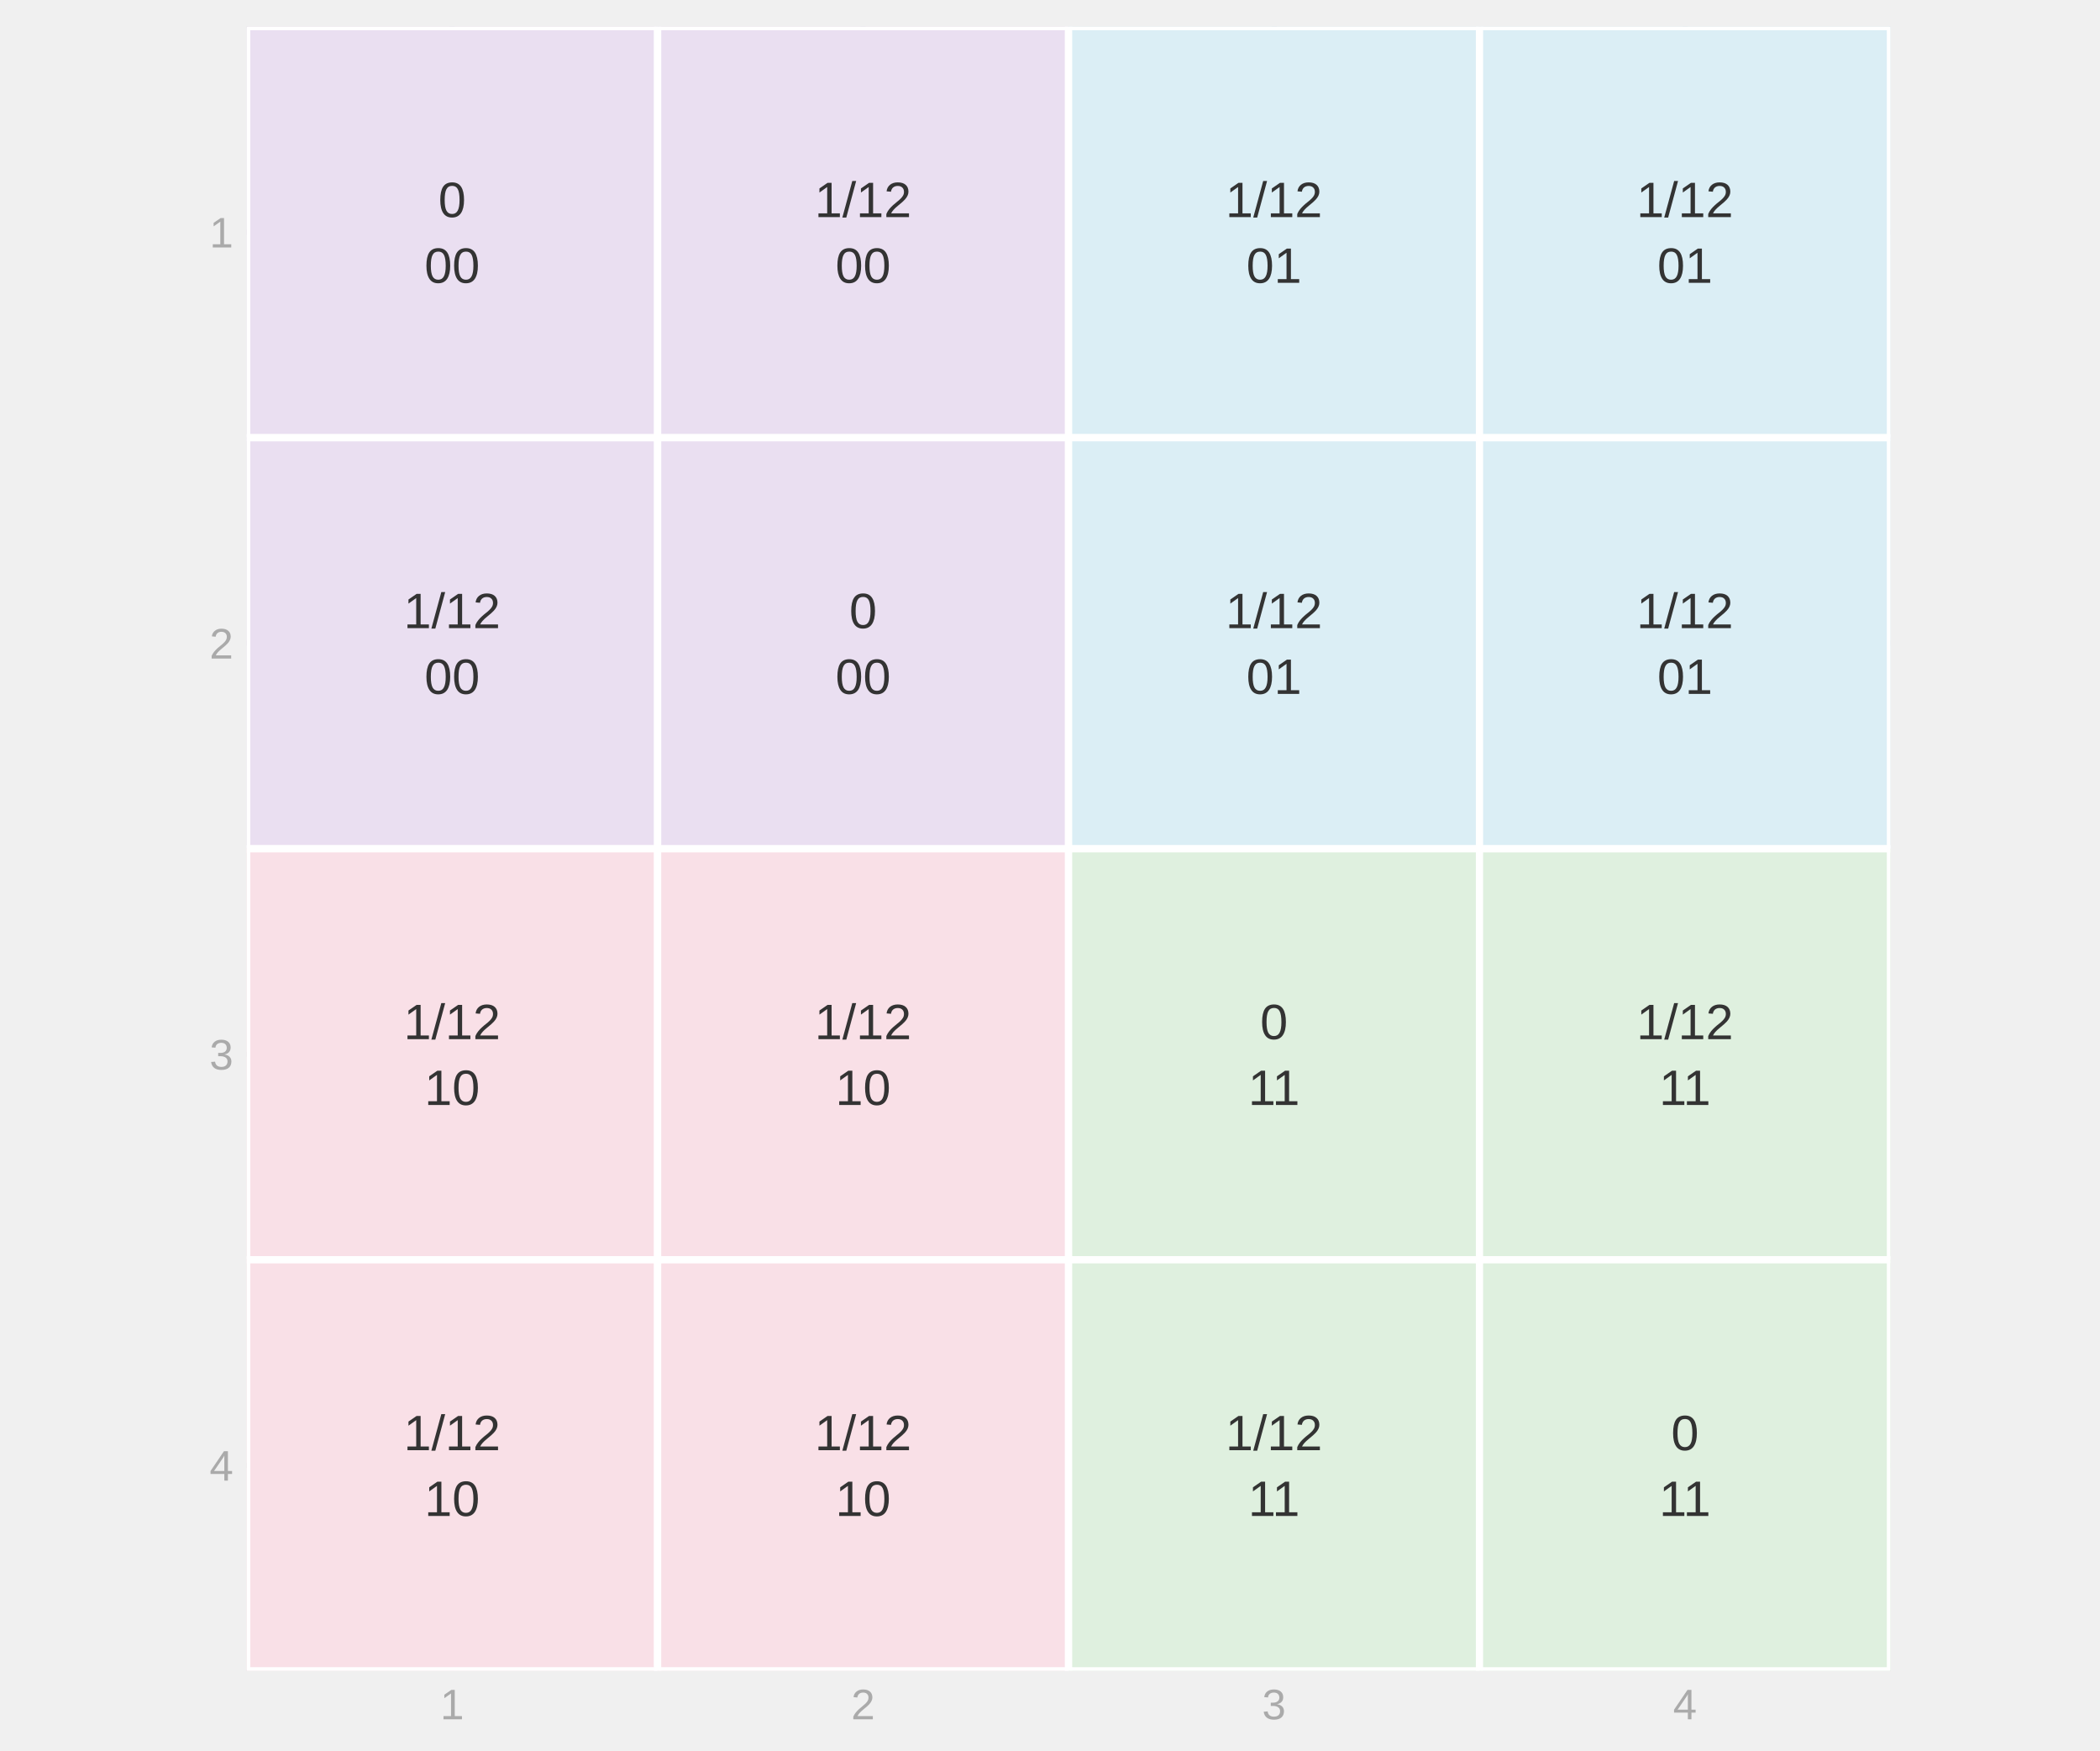
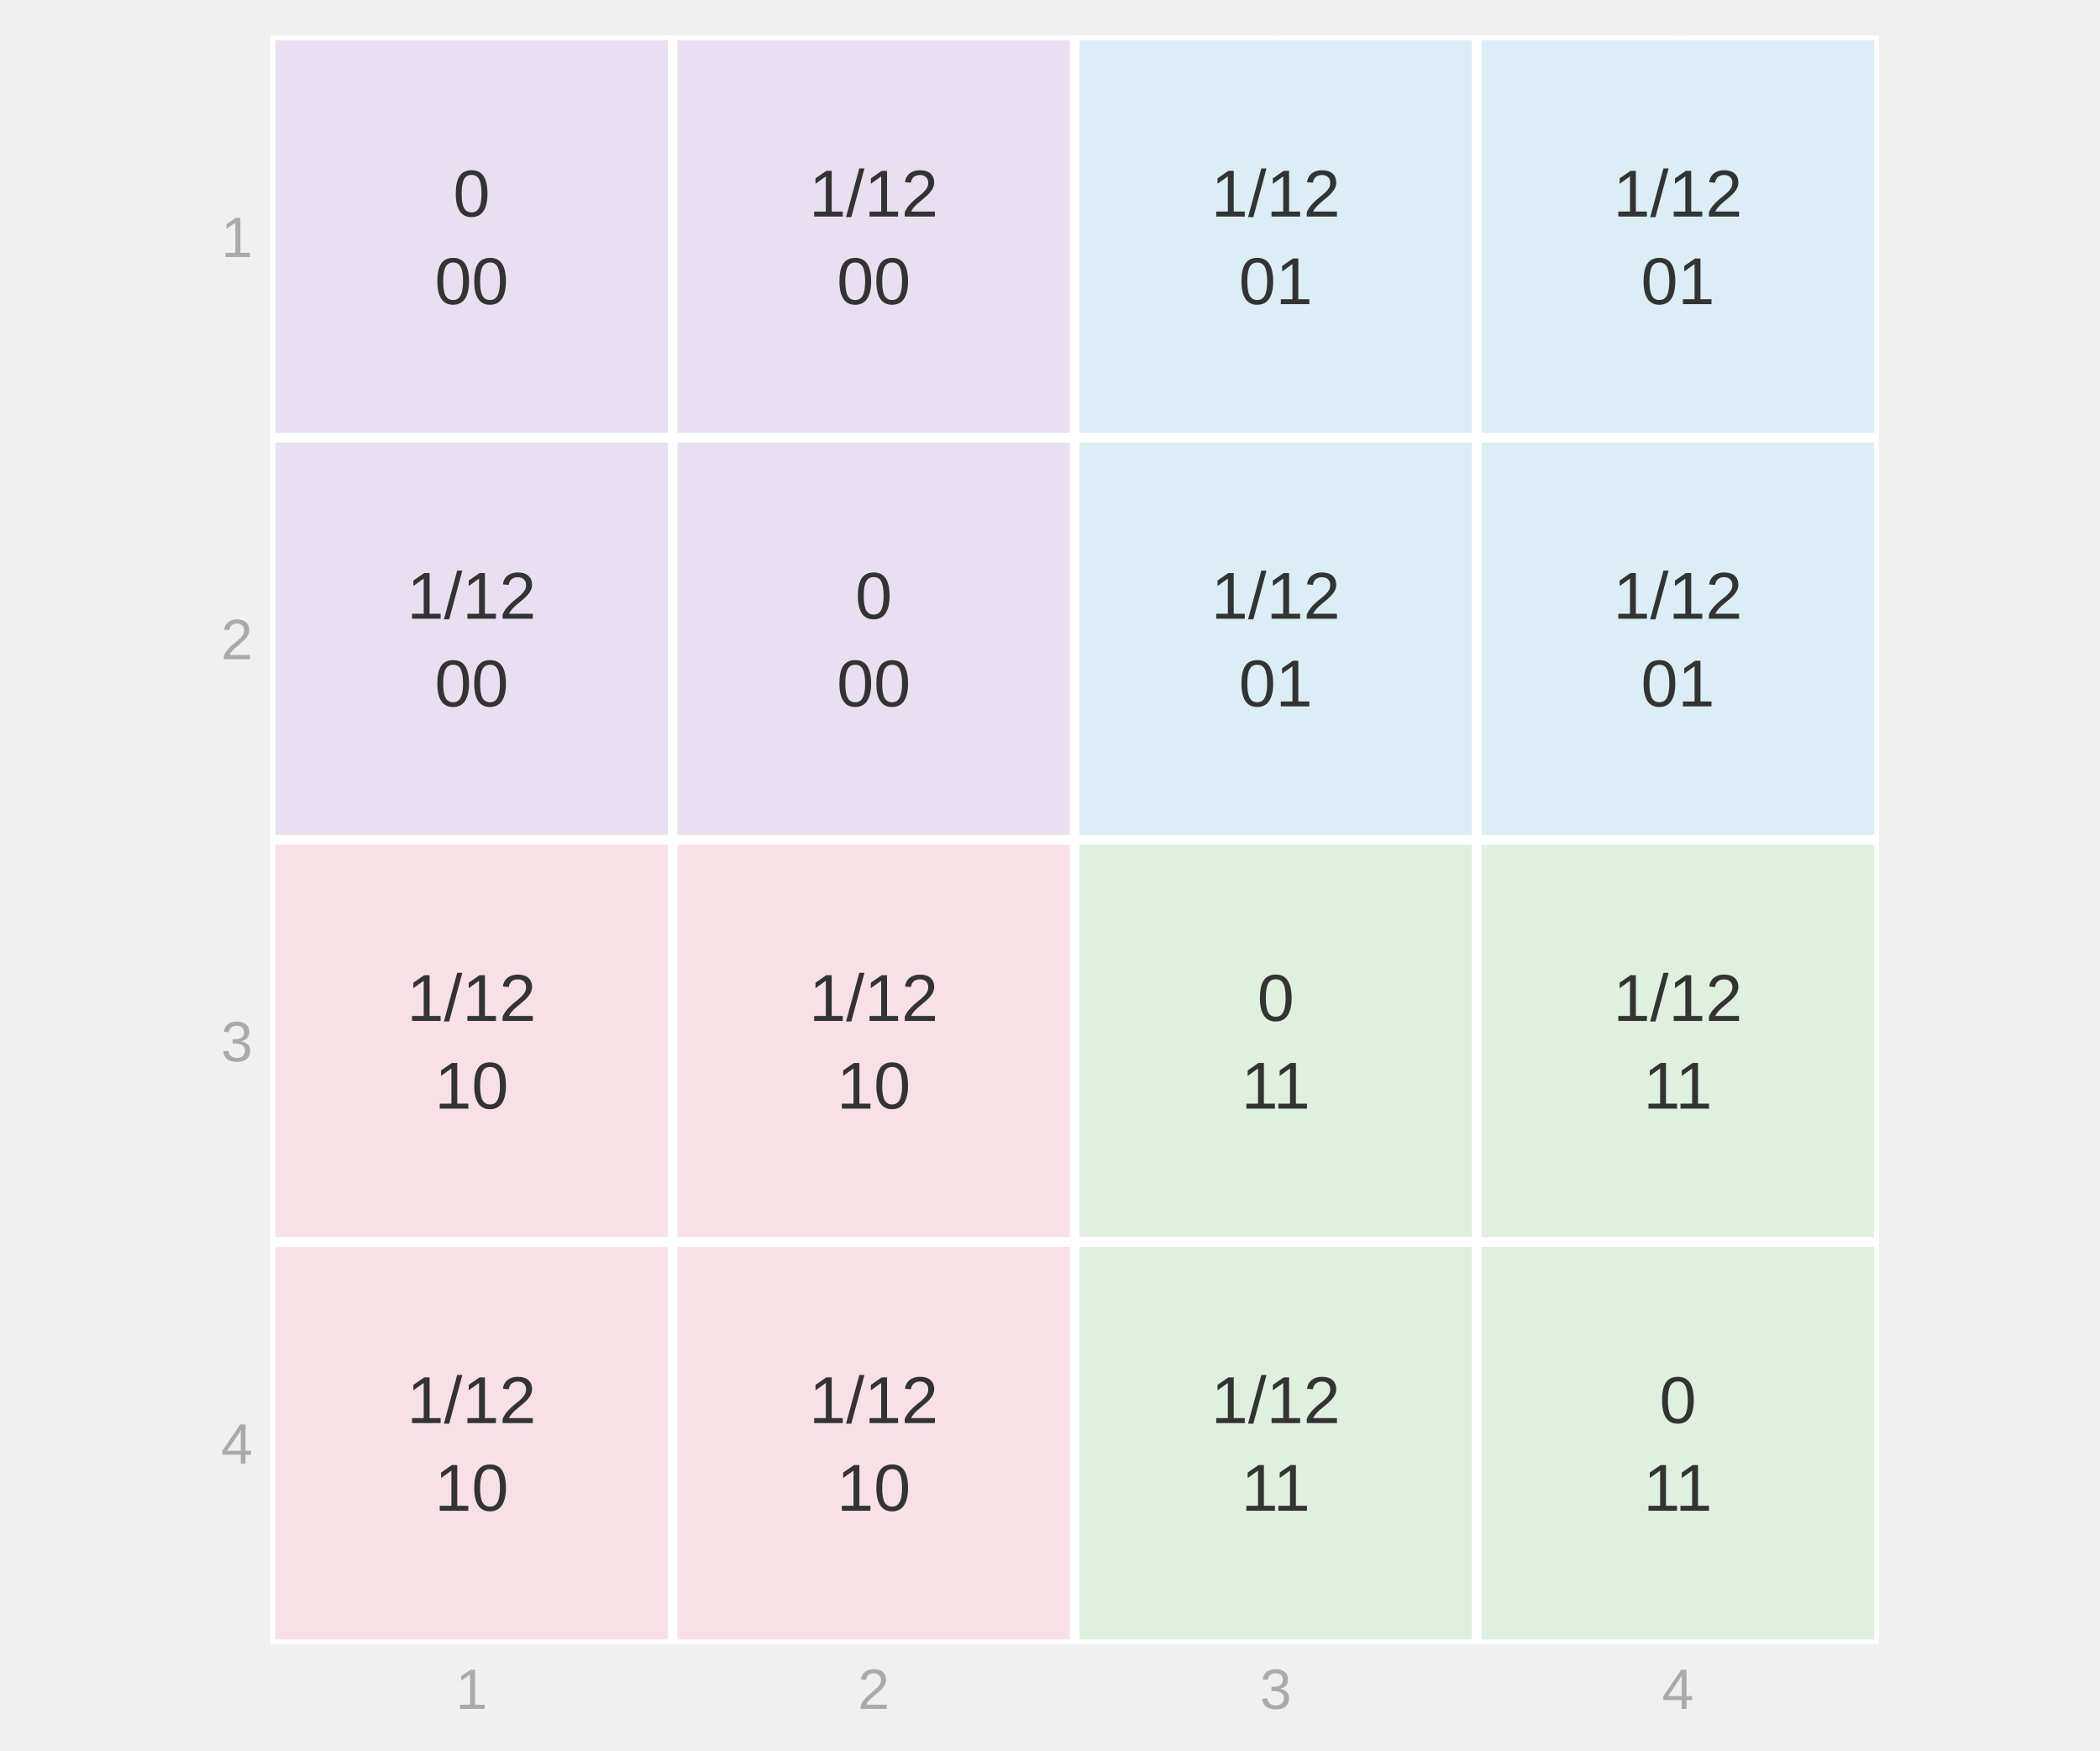
- <svg xmlns="http://www.w3.org/2000/svg" width="432.00pt" height="360.00pt" viewBox="0 0 432.00 360.00">
+ <svg xmlns="http://www.w3.org/2000/svg" width="324.00pt" height="270.00pt" viewBox="0 0 324.00 270.00">
  <g class="svglite">
    <defs>
      <style type="text/css">
    .svglite line, .svglite polyline, .svglite polygon, .svglite path, .svglite rect, .svglite circle {
      fill: none;
      stroke: #000000;
      stroke-linecap: round;
      stroke-linejoin: round;
      stroke-miterlimit: 10.00;
    }
    .svglite text {
      white-space: pre;
    }
    .svglite g.glyphgroup path {
      fill: inherit;
      stroke: none;
    }
  </style>
    </defs>
    <rect width="100%" height="100%" style="stroke: none; fill: none;" />
    <defs>
-       <clipPath id="cpMC4wMHw0MzIuMDB8MC4wMHwzNjAuMDA=">
-         <rect x="0.00" y="0.00" width="432.00" height="360.00" />
+       <clipPath id="cpMC4wMHwzMjQuMDB8MC4wMHwyNzAuMDA=">
+         <rect x="0.00" y="0.00" width="324.00" height="270.00" />
      </clipPath>
    </defs>
-     <g clip-path="url(#cpMC4wMHw0MzIuMDB8MC4wMHwzNjAuMDA=)">
+     <g clip-path="url(#cpMC4wMHwzMjQuMDB8MC4wMHwyNzAuMDA=)">
</g>
    <defs>
-       <clipPath id="cpMzcuNjN8Mzk0LjM3fDAuMDB8MzYwLjAw">
-         <rect x="37.63" y="0.00" width="356.74" height="360.00" />
+       <clipPath id="cpMjguNjN8Mjk1LjM3fDAuMDB8MjcwLjAw">
+         <rect x="28.63" y="0.00" width="266.74" height="270.00" />
      </clipPath>
    </defs>
-     <g clip-path="url(#cpMzcuNjN8Mzk0LjM3fDAuMDB8MzYwLjAw)">
-       <rect x="37.63" y="0.00" width="356.74" height="360.00" style="stroke-width: 1.07; stroke: none;" />
+     <g clip-path="url(#cpMjguNjN8Mjk1LjM3fDAuMDB8MjcwLjAw)">
+       <rect x="28.63" y="0.00" width="266.74" height="270.00" style="stroke-width: 1.07; stroke: none;" />
    </g>
-     <g clip-path="url(#cpMC4wMHw0MzIuMDB8MC4wMHwzNjAuMDA=)">
+     <g clip-path="url(#cpMC4wMHwzMjQuMDB8MC4wMHwyNzAuMDA=)">
</g>
    <defs>
-       <clipPath id="cpNTAuNzR8Mzg4Ljg5fDUuNDh8MzQzLjYz">
-         <rect x="50.74" y="5.48" width="338.15" height="338.15" />
+       <clipPath id="cpNDEuNzR8Mjg5Ljg5fDUuNDh8MjUzLjYz">
+         <rect x="41.74" y="5.48" width="248.15" height="248.15" />
      </clipPath>
    </defs>
-     <g clip-path="url(#cpNTAuNzR8Mzg4Ljg5fDUuNDh8MzQzLjYz)">
-       <rect x="50.74" y="5.48" width="338.15" height="338.15" style="stroke-width: 1.07; stroke: none;" />
-       <polyline points="50.74,5.48 388.89,5.48 " style="stroke-width: 0.53; stroke: #000000; stroke-opacity: 0.071; stroke-linecap: butt;" />
-       <polyline points="50.74,90.02 388.89,90.02 " style="stroke-width: 0.53; stroke: #000000; stroke-opacity: 0.071; stroke-linecap: butt;" />
-       <polyline points="50.74,174.55 388.89,174.55 " style="stroke-width: 0.53; stroke: #000000; stroke-opacity: 0.071; stroke-linecap: butt;" />
-       <polyline points="50.74,259.09 388.89,259.09 " style="stroke-width: 0.53; stroke: #000000; stroke-opacity: 0.071; stroke-linecap: butt;" />
-       <polyline points="50.74,343.63 388.89,343.63 " style="stroke-width: 0.53; stroke: #000000; stroke-opacity: 0.071; stroke-linecap: butt;" />
-       <polyline points="50.74,343.63 50.74,5.48 " style="stroke-width: 0.53; stroke: #000000; stroke-opacity: 0.071; stroke-linecap: butt;" />
-       <polyline points="135.28,343.63 135.28,5.48 " style="stroke-width: 0.53; stroke: #000000; stroke-opacity: 0.071; stroke-linecap: butt;" />
-       <polyline points="219.82,343.63 219.82,5.48 " style="stroke-width: 0.53; stroke: #000000; stroke-opacity: 0.071; stroke-linecap: butt;" />
-       <polyline points="304.35,343.63 304.35,5.48 " style="stroke-width: 0.53; stroke: #000000; stroke-opacity: 0.071; stroke-linecap: butt;" />
-       <polyline points="388.89,343.63 388.89,5.48 " style="stroke-width: 0.53; stroke: #000000; stroke-opacity: 0.071; stroke-linecap: butt;" />
-       <polyline points="50.74,47.75 388.89,47.75 " style="stroke-width: 1.07; stroke: #000000; stroke-opacity: 0.071; stroke-linecap: butt;" />
-       <polyline points="50.74,132.29 388.89,132.29 " style="stroke-width: 1.07; stroke: #000000; stroke-opacity: 0.071; stroke-linecap: butt;" />
-       <polyline points="50.74,216.82 388.89,216.82 " style="stroke-width: 1.07; stroke: #000000; stroke-opacity: 0.071; stroke-linecap: butt;" />
-       <polyline points="50.74,301.36 388.89,301.36 " style="stroke-width: 1.07; stroke: #000000; stroke-opacity: 0.071; stroke-linecap: butt;" />
-       <polyline points="93.01,343.63 93.01,5.48 " style="stroke-width: 1.07; stroke: #000000; stroke-opacity: 0.071; stroke-linecap: butt;" />
-       <polyline points="177.55,343.63 177.55,5.48 " style="stroke-width: 1.07; stroke: #000000; stroke-opacity: 0.071; stroke-linecap: butt;" />
-       <polyline points="262.08,343.63 262.08,5.48 " style="stroke-width: 1.07; stroke: #000000; stroke-opacity: 0.071; stroke-linecap: butt;" />
-       <polyline points="346.62,343.63 346.62,5.48 " style="stroke-width: 1.07; stroke: #000000; stroke-opacity: 0.071; stroke-linecap: butt;" />
-       <rect x="50.74" y="5.48" width="84.54" height="84.54" style="stroke-width: 1.49; stroke: #FFFFFF; stroke-linecap: butt; stroke-linejoin: miter; fill: #EADFF1;" />
-       <rect x="50.74" y="90.02" width="84.54" height="84.54" style="stroke-width: 1.49; stroke: #FFFFFF; stroke-linecap: butt; stroke-linejoin: miter; fill: #EADFF1;" />
-       <rect x="50.74" y="174.55" width="84.54" height="84.54" style="stroke-width: 1.49; stroke: #FFFFFF; stroke-linecap: butt; stroke-linejoin: miter; fill: #F9E0E7;" />
-       <rect x="50.74" y="259.09" width="84.54" height="84.54" style="stroke-width: 1.49; stroke: #FFFFFF; stroke-linecap: butt; stroke-linejoin: miter; fill: #F9E0E7;" />
-       <rect x="135.28" y="5.48" width="84.54" height="84.54" style="stroke-width: 1.49; stroke: #FFFFFF; stroke-linecap: butt; stroke-linejoin: miter; fill: #EADFF1;" />
-       <rect x="135.28" y="90.02" width="84.54" height="84.54" style="stroke-width: 1.49; stroke: #FFFFFF; stroke-linecap: butt; stroke-linejoin: miter; fill: #EADFF1;" />
-       <rect x="135.28" y="174.55" width="84.54" height="84.54" style="stroke-width: 1.49; stroke: #FFFFFF; stroke-linecap: butt; stroke-linejoin: miter; fill: #F9E0E7;" />
-       <rect x="135.28" y="259.09" width="84.54" height="84.54" style="stroke-width: 1.49; stroke: #FFFFFF; stroke-linecap: butt; stroke-linejoin: miter; fill: #F9E0E7;" />
-       <rect x="219.82" y="5.48" width="84.54" height="84.54" style="stroke-width: 1.49; stroke: #FFFFFF; stroke-linecap: butt; stroke-linejoin: miter; fill: #DBEEF5;" />
-       <rect x="219.82" y="90.02" width="84.54" height="84.54" style="stroke-width: 1.49; stroke: #FFFFFF; stroke-linecap: butt; stroke-linejoin: miter; fill: #DBEEF5;" />
-       <rect x="219.82" y="174.55" width="84.54" height="84.54" style="stroke-width: 1.49; stroke: #FFFFFF; stroke-linecap: butt; stroke-linejoin: miter; fill: #DFF0DF;" />
-       <rect x="219.82" y="259.09" width="84.54" height="84.54" style="stroke-width: 1.49; stroke: #FFFFFF; stroke-linecap: butt; stroke-linejoin: miter; fill: #DFF0DF;" />
-       <rect x="304.35" y="5.48" width="84.54" height="84.54" style="stroke-width: 1.49; stroke: #FFFFFF; stroke-linecap: butt; stroke-linejoin: miter; fill: #DBEEF5;" />
-       <rect x="304.35" y="90.02" width="84.54" height="84.54" style="stroke-width: 1.49; stroke: #FFFFFF; stroke-linecap: butt; stroke-linejoin: miter; fill: #DBEEF5;" />
-       <rect x="304.35" y="174.55" width="84.54" height="84.54" style="stroke-width: 1.49; stroke: #FFFFFF; stroke-linecap: butt; stroke-linejoin: miter; fill: #DFF0DF;" />
-       <rect x="304.35" y="259.09" width="84.54" height="84.54" style="stroke-width: 1.49; stroke: #FFFFFF; stroke-linecap: butt; stroke-linejoin: miter; fill: #DFF0DF;" />
-       <text x="93.01" y="44.65" text-anchor="middle" style="font-size: 10.24px;fill: #333333; font-family: &quot;Arial&quot;;" textLength="5.69px" lengthAdjust="spacingAndGlyphs">0</text>
-       <text x="93.01" y="58.17" text-anchor="middle" style="font-size: 10.24px;fill: #333333; font-family: &quot;Arial&quot;;" textLength="11.38px" lengthAdjust="spacingAndGlyphs">00</text>
-       <text x="93.01" y="129.19" text-anchor="middle" style="font-size: 10.24px;fill: #333333; font-family: &quot;Arial&quot;;" textLength="19.91px" lengthAdjust="spacingAndGlyphs">1/12</text>
-       <text x="93.01" y="142.71" text-anchor="middle" style="font-size: 10.24px;fill: #333333; font-family: &quot;Arial&quot;;" textLength="11.38px" lengthAdjust="spacingAndGlyphs">00</text>
-       <text x="93.01" y="213.72" text-anchor="middle" style="font-size: 10.24px;fill: #333333; font-family: &quot;Arial&quot;;" textLength="19.91px" lengthAdjust="spacingAndGlyphs">1/12</text>
-       <text x="93.01" y="227.25" text-anchor="middle" style="font-size: 10.24px;fill: #333333; font-family: &quot;Arial&quot;;" textLength="11.38px" lengthAdjust="spacingAndGlyphs">10</text>
-       <text x="93.01" y="298.26" text-anchor="middle" style="font-size: 10.24px;fill: #333333; font-family: &quot;Arial&quot;;" textLength="19.91px" lengthAdjust="spacingAndGlyphs">1/12</text>
-       <text x="93.01" y="311.78" text-anchor="middle" style="font-size: 10.24px;fill: #333333; font-family: &quot;Arial&quot;;" textLength="11.38px" lengthAdjust="spacingAndGlyphs">10</text>
-       <text x="177.55" y="44.65" text-anchor="middle" style="font-size: 10.24px;fill: #333333; font-family: &quot;Arial&quot;;" textLength="19.91px" lengthAdjust="spacingAndGlyphs">1/12</text>
-       <text x="177.55" y="58.17" text-anchor="middle" style="font-size: 10.24px;fill: #333333; font-family: &quot;Arial&quot;;" textLength="11.38px" lengthAdjust="spacingAndGlyphs">00</text>
-       <text x="177.55" y="129.19" text-anchor="middle" style="font-size: 10.24px;fill: #333333; font-family: &quot;Arial&quot;;" textLength="5.69px" lengthAdjust="spacingAndGlyphs">0</text>
-       <text x="177.55" y="142.71" text-anchor="middle" style="font-size: 10.24px;fill: #333333; font-family: &quot;Arial&quot;;" textLength="11.38px" lengthAdjust="spacingAndGlyphs">00</text>
-       <text x="177.55" y="213.72" text-anchor="middle" style="font-size: 10.24px;fill: #333333; font-family: &quot;Arial&quot;;" textLength="19.91px" lengthAdjust="spacingAndGlyphs">1/12</text>
-       <text x="177.55" y="227.25" text-anchor="middle" style="font-size: 10.24px;fill: #333333; font-family: &quot;Arial&quot;;" textLength="11.38px" lengthAdjust="spacingAndGlyphs">10</text>
-       <text x="177.55" y="298.26" text-anchor="middle" style="font-size: 10.24px;fill: #333333; font-family: &quot;Arial&quot;;" textLength="19.91px" lengthAdjust="spacingAndGlyphs">1/12</text>
-       <text x="177.55" y="311.78" text-anchor="middle" style="font-size: 10.24px;fill: #333333; font-family: &quot;Arial&quot;;" textLength="11.38px" lengthAdjust="spacingAndGlyphs">10</text>
-       <text x="262.08" y="44.65" text-anchor="middle" style="font-size: 10.24px;fill: #333333; font-family: &quot;Arial&quot;;" textLength="19.91px" lengthAdjust="spacingAndGlyphs">1/12</text>
-       <text x="262.08" y="58.17" text-anchor="middle" style="font-size: 10.24px;fill: #333333; font-family: &quot;Arial&quot;;" textLength="11.38px" lengthAdjust="spacingAndGlyphs">01</text>
-       <text x="262.08" y="129.19" text-anchor="middle" style="font-size: 10.24px;fill: #333333; font-family: &quot;Arial&quot;;" textLength="19.91px" lengthAdjust="spacingAndGlyphs">1/12</text>
-       <text x="262.08" y="142.71" text-anchor="middle" style="font-size: 10.24px;fill: #333333; font-family: &quot;Arial&quot;;" textLength="11.38px" lengthAdjust="spacingAndGlyphs">01</text>
-       <text x="262.08" y="213.72" text-anchor="middle" style="font-size: 10.24px;fill: #333333; font-family: &quot;Arial&quot;;" textLength="5.69px" lengthAdjust="spacingAndGlyphs">0</text>
-       <text x="262.08" y="227.25" text-anchor="middle" style="font-size: 10.24px;fill: #333333; font-family: &quot;Arial&quot;;" textLength="10.61px" lengthAdjust="spacingAndGlyphs">11</text>
-       <text x="262.08" y="298.26" text-anchor="middle" style="font-size: 10.24px;fill: #333333; font-family: &quot;Arial&quot;;" textLength="19.91px" lengthAdjust="spacingAndGlyphs">1/12</text>
-       <text x="262.08" y="311.78" text-anchor="middle" style="font-size: 10.24px;fill: #333333; font-family: &quot;Arial&quot;;" textLength="10.61px" lengthAdjust="spacingAndGlyphs">11</text>
-       <text x="346.62" y="44.65" text-anchor="middle" style="font-size: 10.24px;fill: #333333; font-family: &quot;Arial&quot;;" textLength="19.91px" lengthAdjust="spacingAndGlyphs">1/12</text>
-       <text x="346.62" y="58.17" text-anchor="middle" style="font-size: 10.24px;fill: #333333; font-family: &quot;Arial&quot;;" textLength="11.38px" lengthAdjust="spacingAndGlyphs">01</text>
-       <text x="346.62" y="129.19" text-anchor="middle" style="font-size: 10.24px;fill: #333333; font-family: &quot;Arial&quot;;" textLength="19.91px" lengthAdjust="spacingAndGlyphs">1/12</text>
-       <text x="346.62" y="142.71" text-anchor="middle" style="font-size: 10.24px;fill: #333333; font-family: &quot;Arial&quot;;" textLength="11.38px" lengthAdjust="spacingAndGlyphs">01</text>
-       <text x="346.62" y="213.72" text-anchor="middle" style="font-size: 10.24px;fill: #333333; font-family: &quot;Arial&quot;;" textLength="19.91px" lengthAdjust="spacingAndGlyphs">1/12</text>
-       <text x="346.62" y="227.25" text-anchor="middle" style="font-size: 10.24px;fill: #333333; font-family: &quot;Arial&quot;;" textLength="10.61px" lengthAdjust="spacingAndGlyphs">11</text>
-       <text x="346.62" y="298.26" text-anchor="middle" style="font-size: 10.24px;fill: #333333; font-family: &quot;Arial&quot;;" textLength="5.69px" lengthAdjust="spacingAndGlyphs">0</text>
-       <text x="346.62" y="311.78" text-anchor="middle" style="font-size: 10.24px;fill: #333333; font-family: &quot;Arial&quot;;" textLength="10.61px" lengthAdjust="spacingAndGlyphs">11</text>
+     <g clip-path="url(#cpNDEuNzR8Mjg5Ljg5fDUuNDh8MjUzLjYz)">
+       <rect x="41.74" y="5.48" width="248.15" height="248.15" style="stroke-width: 1.07; stroke: none;" />
+       <polyline points="41.74,5.48 289.89,5.48 " style="stroke-width: 0.53; stroke: #000000; stroke-opacity: 0.071; stroke-linecap: butt;" />
+       <polyline points="41.74,67.52 289.89,67.52 " style="stroke-width: 0.53; stroke: #000000; stroke-opacity: 0.071; stroke-linecap: butt;" />
+       <polyline points="41.74,129.55 289.89,129.55 " style="stroke-width: 0.53; stroke: #000000; stroke-opacity: 0.071; stroke-linecap: butt;" />
+       <polyline points="41.74,191.59 289.89,191.59 " style="stroke-width: 0.53; stroke: #000000; stroke-opacity: 0.071; stroke-linecap: butt;" />
+       <polyline points="41.74,253.63 289.89,253.63 " style="stroke-width: 0.53; stroke: #000000; stroke-opacity: 0.071; stroke-linecap: butt;" />
+       <polyline points="41.74,253.63 41.74,5.48 " style="stroke-width: 0.53; stroke: #000000; stroke-opacity: 0.071; stroke-linecap: butt;" />
+       <polyline points="103.78,253.63 103.78,5.48 " style="stroke-width: 0.53; stroke: #000000; stroke-opacity: 0.071; stroke-linecap: butt;" />
+       <polyline points="165.82,253.63 165.82,5.48 " style="stroke-width: 0.53; stroke: #000000; stroke-opacity: 0.071; stroke-linecap: butt;" />
+       <polyline points="227.85,253.63 227.85,5.48 " style="stroke-width: 0.53; stroke: #000000; stroke-opacity: 0.071; stroke-linecap: butt;" />
+       <polyline points="289.89,253.63 289.89,5.48 " style="stroke-width: 0.53; stroke: #000000; stroke-opacity: 0.071; stroke-linecap: butt;" />
+       <polyline points="41.74,36.50 289.89,36.50 " style="stroke-width: 1.07; stroke: #000000; stroke-opacity: 0.071; stroke-linecap: butt;" />
+       <polyline points="41.74,98.54 289.89,98.54 " style="stroke-width: 1.07; stroke: #000000; stroke-opacity: 0.071; stroke-linecap: butt;" />
+       <polyline points="41.74,160.57 289.89,160.57 " style="stroke-width: 1.07; stroke: #000000; stroke-opacity: 0.071; stroke-linecap: butt;" />
+       <polyline points="41.74,222.61 289.89,222.61 " style="stroke-width: 1.07; stroke: #000000; stroke-opacity: 0.071; stroke-linecap: butt;" />
+       <polyline points="72.76,253.63 72.76,5.48 " style="stroke-width: 1.07; stroke: #000000; stroke-opacity: 0.071; stroke-linecap: butt;" />
+       <polyline points="134.80,253.63 134.80,5.48 " style="stroke-width: 1.07; stroke: #000000; stroke-opacity: 0.071; stroke-linecap: butt;" />
+       <polyline points="196.83,253.63 196.83,5.48 " style="stroke-width: 1.07; stroke: #000000; stroke-opacity: 0.071; stroke-linecap: butt;" />
+       <polyline points="258.87,253.63 258.87,5.48 " style="stroke-width: 1.07; stroke: #000000; stroke-opacity: 0.071; stroke-linecap: butt;" />
+       <rect x="41.74" y="5.48" width="62.04" height="62.04" style="stroke-width: 1.49; stroke: #FFFFFF; stroke-linecap: butt; stroke-linejoin: miter; fill: #EADFF1;" />
+       <rect x="41.74" y="67.52" width="62.04" height="62.04" style="stroke-width: 1.49; stroke: #FFFFFF; stroke-linecap: butt; stroke-linejoin: miter; fill: #EADFF1;" />
+       <rect x="41.74" y="129.55" width="62.04" height="62.04" style="stroke-width: 1.49; stroke: #FFFFFF; stroke-linecap: butt; stroke-linejoin: miter; fill: #F9E0E7;" />
+       <rect x="41.74" y="191.59" width="62.04" height="62.04" style="stroke-width: 1.49; stroke: #FFFFFF; stroke-linecap: butt; stroke-linejoin: miter; fill: #F9E0E7;" />
+       <rect x="103.78" y="5.48" width="62.04" height="62.04" style="stroke-width: 1.49; stroke: #FFFFFF; stroke-linecap: butt; stroke-linejoin: miter; fill: #EADFF1;" />
+       <rect x="103.78" y="67.52" width="62.04" height="62.04" style="stroke-width: 1.49; stroke: #FFFFFF; stroke-linecap: butt; stroke-linejoin: miter; fill: #EADFF1;" />
+       <rect x="103.78" y="129.55" width="62.04" height="62.04" style="stroke-width: 1.49; stroke: #FFFFFF; stroke-linecap: butt; stroke-linejoin: miter; fill: #F9E0E7;" />
+       <rect x="103.78" y="191.59" width="62.04" height="62.04" style="stroke-width: 1.49; stroke: #FFFFFF; stroke-linecap: butt; stroke-linejoin: miter; fill: #F9E0E7;" />
+       <rect x="165.82" y="5.48" width="62.04" height="62.04" style="stroke-width: 1.49; stroke: #FFFFFF; stroke-linecap: butt; stroke-linejoin: miter; fill: #DBEEF5;" />
+       <rect x="165.82" y="67.52" width="62.04" height="62.04" style="stroke-width: 1.49; stroke: #FFFFFF; stroke-linecap: butt; stroke-linejoin: miter; fill: #DBEEF5;" />
+       <rect x="165.82" y="129.55" width="62.04" height="62.04" style="stroke-width: 1.49; stroke: #FFFFFF; stroke-linecap: butt; stroke-linejoin: miter; fill: #DFF0DF;" />
+       <rect x="165.82" y="191.59" width="62.04" height="62.04" style="stroke-width: 1.49; stroke: #FFFFFF; stroke-linecap: butt; stroke-linejoin: miter; fill: #DFF0DF;" />
+       <rect x="227.85" y="5.48" width="62.04" height="62.04" style="stroke-width: 1.49; stroke: #FFFFFF; stroke-linecap: butt; stroke-linejoin: miter; fill: #DBEEF5;" />
+       <rect x="227.85" y="67.52" width="62.04" height="62.04" style="stroke-width: 1.49; stroke: #FFFFFF; stroke-linecap: butt; stroke-linejoin: miter; fill: #DBEEF5;" />
+       <rect x="227.85" y="129.55" width="62.04" height="62.04" style="stroke-width: 1.49; stroke: #FFFFFF; stroke-linecap: butt; stroke-linejoin: miter; fill: #DFF0DF;" />
+       <rect x="227.85" y="191.59" width="62.04" height="62.04" style="stroke-width: 1.49; stroke: #FFFFFF; stroke-linecap: butt; stroke-linejoin: miter; fill: #DFF0DF;" />
+       <text x="72.76" y="33.40" text-anchor="middle" style="font-size: 10.24px;fill: #333333; font-family: &quot;Arial&quot;;" textLength="5.69px" lengthAdjust="spacingAndGlyphs">0</text>
+       <text x="72.76" y="46.92" text-anchor="middle" style="font-size: 10.24px;fill: #333333; font-family: &quot;Arial&quot;;" textLength="11.38px" lengthAdjust="spacingAndGlyphs">00</text>
+       <text x="72.76" y="95.44" text-anchor="middle" style="font-size: 10.24px;fill: #333333; font-family: &quot;Arial&quot;;" textLength="19.91px" lengthAdjust="spacingAndGlyphs">1/12</text>
+       <text x="72.76" y="108.96" text-anchor="middle" style="font-size: 10.24px;fill: #333333; font-family: &quot;Arial&quot;;" textLength="11.38px" lengthAdjust="spacingAndGlyphs">00</text>
+       <text x="72.76" y="157.47" text-anchor="middle" style="font-size: 10.24px;fill: #333333; font-family: &quot;Arial&quot;;" textLength="19.91px" lengthAdjust="spacingAndGlyphs">1/12</text>
+       <text x="72.76" y="171.00" text-anchor="middle" style="font-size: 10.24px;fill: #333333; font-family: &quot;Arial&quot;;" textLength="11.38px" lengthAdjust="spacingAndGlyphs">10</text>
+       <text x="72.76" y="219.51" text-anchor="middle" style="font-size: 10.24px;fill: #333333; font-family: &quot;Arial&quot;;" textLength="19.91px" lengthAdjust="spacingAndGlyphs">1/12</text>
+       <text x="72.76" y="233.03" text-anchor="middle" style="font-size: 10.24px;fill: #333333; font-family: &quot;Arial&quot;;" textLength="11.38px" lengthAdjust="spacingAndGlyphs">10</text>
+       <text x="134.80" y="33.40" text-anchor="middle" style="font-size: 10.24px;fill: #333333; font-family: &quot;Arial&quot;;" textLength="19.91px" lengthAdjust="spacingAndGlyphs">1/12</text>
+       <text x="134.80" y="46.92" text-anchor="middle" style="font-size: 10.24px;fill: #333333; font-family: &quot;Arial&quot;;" textLength="11.38px" lengthAdjust="spacingAndGlyphs">00</text>
+       <text x="134.80" y="95.44" text-anchor="middle" style="font-size: 10.24px;fill: #333333; font-family: &quot;Arial&quot;;" textLength="5.69px" lengthAdjust="spacingAndGlyphs">0</text>
+       <text x="134.80" y="108.96" text-anchor="middle" style="font-size: 10.24px;fill: #333333; font-family: &quot;Arial&quot;;" textLength="11.38px" lengthAdjust="spacingAndGlyphs">00</text>
+       <text x="134.80" y="157.47" text-anchor="middle" style="font-size: 10.24px;fill: #333333; font-family: &quot;Arial&quot;;" textLength="19.91px" lengthAdjust="spacingAndGlyphs">1/12</text>
+       <text x="134.80" y="171.00" text-anchor="middle" style="font-size: 10.24px;fill: #333333; font-family: &quot;Arial&quot;;" textLength="11.38px" lengthAdjust="spacingAndGlyphs">10</text>
+       <text x="134.80" y="219.51" text-anchor="middle" style="font-size: 10.24px;fill: #333333; font-family: &quot;Arial&quot;;" textLength="19.91px" lengthAdjust="spacingAndGlyphs">1/12</text>
+       <text x="134.80" y="233.03" text-anchor="middle" style="font-size: 10.24px;fill: #333333; font-family: &quot;Arial&quot;;" textLength="11.38px" lengthAdjust="spacingAndGlyphs">10</text>
+       <text x="196.83" y="33.40" text-anchor="middle" style="font-size: 10.24px;fill: #333333; font-family: &quot;Arial&quot;;" textLength="19.91px" lengthAdjust="spacingAndGlyphs">1/12</text>
+       <text x="196.83" y="46.92" text-anchor="middle" style="font-size: 10.24px;fill: #333333; font-family: &quot;Arial&quot;;" textLength="11.38px" lengthAdjust="spacingAndGlyphs">01</text>
+       <text x="196.83" y="95.44" text-anchor="middle" style="font-size: 10.24px;fill: #333333; font-family: &quot;Arial&quot;;" textLength="19.91px" lengthAdjust="spacingAndGlyphs">1/12</text>
+       <text x="196.83" y="108.96" text-anchor="middle" style="font-size: 10.24px;fill: #333333; font-family: &quot;Arial&quot;;" textLength="11.38px" lengthAdjust="spacingAndGlyphs">01</text>
+       <text x="196.83" y="157.47" text-anchor="middle" style="font-size: 10.24px;fill: #333333; font-family: &quot;Arial&quot;;" textLength="5.69px" lengthAdjust="spacingAndGlyphs">0</text>
+       <text x="196.83" y="171.00" text-anchor="middle" style="font-size: 10.24px;fill: #333333; font-family: &quot;Arial&quot;;" textLength="10.61px" lengthAdjust="spacingAndGlyphs">11</text>
+       <text x="196.83" y="219.51" text-anchor="middle" style="font-size: 10.24px;fill: #333333; font-family: &quot;Arial&quot;;" textLength="19.91px" lengthAdjust="spacingAndGlyphs">1/12</text>
+       <text x="196.83" y="233.03" text-anchor="middle" style="font-size: 10.24px;fill: #333333; font-family: &quot;Arial&quot;;" textLength="10.61px" lengthAdjust="spacingAndGlyphs">11</text>
+       <text x="258.87" y="33.40" text-anchor="middle" style="font-size: 10.24px;fill: #333333; font-family: &quot;Arial&quot;;" textLength="19.91px" lengthAdjust="spacingAndGlyphs">1/12</text>
+       <text x="258.87" y="46.92" text-anchor="middle" style="font-size: 10.24px;fill: #333333; font-family: &quot;Arial&quot;;" textLength="11.38px" lengthAdjust="spacingAndGlyphs">01</text>
+       <text x="258.87" y="95.44" text-anchor="middle" style="font-size: 10.24px;fill: #333333; font-family: &quot;Arial&quot;;" textLength="19.91px" lengthAdjust="spacingAndGlyphs">1/12</text>
+       <text x="258.87" y="108.96" text-anchor="middle" style="font-size: 10.24px;fill: #333333; font-family: &quot;Arial&quot;;" textLength="11.38px" lengthAdjust="spacingAndGlyphs">01</text>
+       <text x="258.87" y="157.47" text-anchor="middle" style="font-size: 10.24px;fill: #333333; font-family: &quot;Arial&quot;;" textLength="19.91px" lengthAdjust="spacingAndGlyphs">1/12</text>
+       <text x="258.87" y="171.00" text-anchor="middle" style="font-size: 10.24px;fill: #333333; font-family: &quot;Arial&quot;;" textLength="10.61px" lengthAdjust="spacingAndGlyphs">11</text>
+       <text x="258.87" y="219.51" text-anchor="middle" style="font-size: 10.24px;fill: #333333; font-family: &quot;Arial&quot;;" textLength="5.69px" lengthAdjust="spacingAndGlyphs">0</text>
+       <text x="258.87" y="233.03" text-anchor="middle" style="font-size: 10.24px;fill: #333333; font-family: &quot;Arial&quot;;" textLength="10.61px" lengthAdjust="spacingAndGlyphs">11</text>
    </g>
-     <g clip-path="url(#cpMC4wMHw0MzIuMDB8MC4wMHwzNjAuMDA=)">
-       <text x="45.55" y="50.90" text-anchor="middle" style="font-size: 8.80px;fill: #AAAAAA; font-family: &quot;Arial&quot;;" textLength="4.89px" lengthAdjust="spacingAndGlyphs">1</text>
-       <text x="45.55" y="135.44" text-anchor="middle" style="font-size: 8.80px;fill: #AAAAAA; font-family: &quot;Arial&quot;;" textLength="4.89px" lengthAdjust="spacingAndGlyphs">2</text>
-       <text x="45.55" y="219.97" text-anchor="middle" style="font-size: 8.80px;fill: #AAAAAA; font-family: &quot;Arial&quot;;" textLength="4.89px" lengthAdjust="spacingAndGlyphs">3</text>
-       <text x="45.55" y="304.51" text-anchor="middle" style="font-size: 8.80px;fill: #AAAAAA; font-family: &quot;Arial&quot;;" textLength="4.89px" lengthAdjust="spacingAndGlyphs">4</text>
-       <text x="93.01" y="353.60" text-anchor="middle" style="font-size: 8.80px;fill: #AAAAAA; font-family: &quot;Arial&quot;;" textLength="4.89px" lengthAdjust="spacingAndGlyphs">1</text>
-       <text x="177.55" y="353.60" text-anchor="middle" style="font-size: 8.80px;fill: #AAAAAA; font-family: &quot;Arial&quot;;" textLength="4.89px" lengthAdjust="spacingAndGlyphs">2</text>
-       <text x="262.08" y="353.60" text-anchor="middle" style="font-size: 8.80px;fill: #AAAAAA; font-family: &quot;Arial&quot;;" textLength="4.89px" lengthAdjust="spacingAndGlyphs">3</text>
-       <text x="346.62" y="353.60" text-anchor="middle" style="font-size: 8.80px;fill: #AAAAAA; font-family: &quot;Arial&quot;;" textLength="4.89px" lengthAdjust="spacingAndGlyphs">4</text>
+     <g clip-path="url(#cpMC4wMHwzMjQuMDB8MC4wMHwyNzAuMDA=)">
+       <text x="36.55" y="39.65" text-anchor="middle" style="font-size: 8.80px;fill: #AAAAAA; font-family: &quot;Arial&quot;;" textLength="4.89px" lengthAdjust="spacingAndGlyphs">1</text>
+       <text x="36.55" y="101.69" text-anchor="middle" style="font-size: 8.80px;fill: #AAAAAA; font-family: &quot;Arial&quot;;" textLength="4.89px" lengthAdjust="spacingAndGlyphs">2</text>
+       <text x="36.55" y="163.72" text-anchor="middle" style="font-size: 8.80px;fill: #AAAAAA; font-family: &quot;Arial&quot;;" textLength="4.89px" lengthAdjust="spacingAndGlyphs">3</text>
+       <text x="36.55" y="225.76" text-anchor="middle" style="font-size: 8.80px;fill: #AAAAAA; font-family: &quot;Arial&quot;;" textLength="4.89px" lengthAdjust="spacingAndGlyphs">4</text>
+       <text x="72.76" y="263.60" text-anchor="middle" style="font-size: 8.80px;fill: #AAAAAA; font-family: &quot;Arial&quot;;" textLength="4.89px" lengthAdjust="spacingAndGlyphs">1</text>
+       <text x="134.80" y="263.60" text-anchor="middle" style="font-size: 8.80px;fill: #AAAAAA; font-family: &quot;Arial&quot;;" textLength="4.89px" lengthAdjust="spacingAndGlyphs">2</text>
+       <text x="196.83" y="263.60" text-anchor="middle" style="font-size: 8.80px;fill: #AAAAAA; font-family: &quot;Arial&quot;;" textLength="4.89px" lengthAdjust="spacingAndGlyphs">3</text>
+       <text x="258.87" y="263.60" text-anchor="middle" style="font-size: 8.80px;fill: #AAAAAA; font-family: &quot;Arial&quot;;" textLength="4.89px" lengthAdjust="spacingAndGlyphs">4</text>
    </g>
  </g>
</svg>
